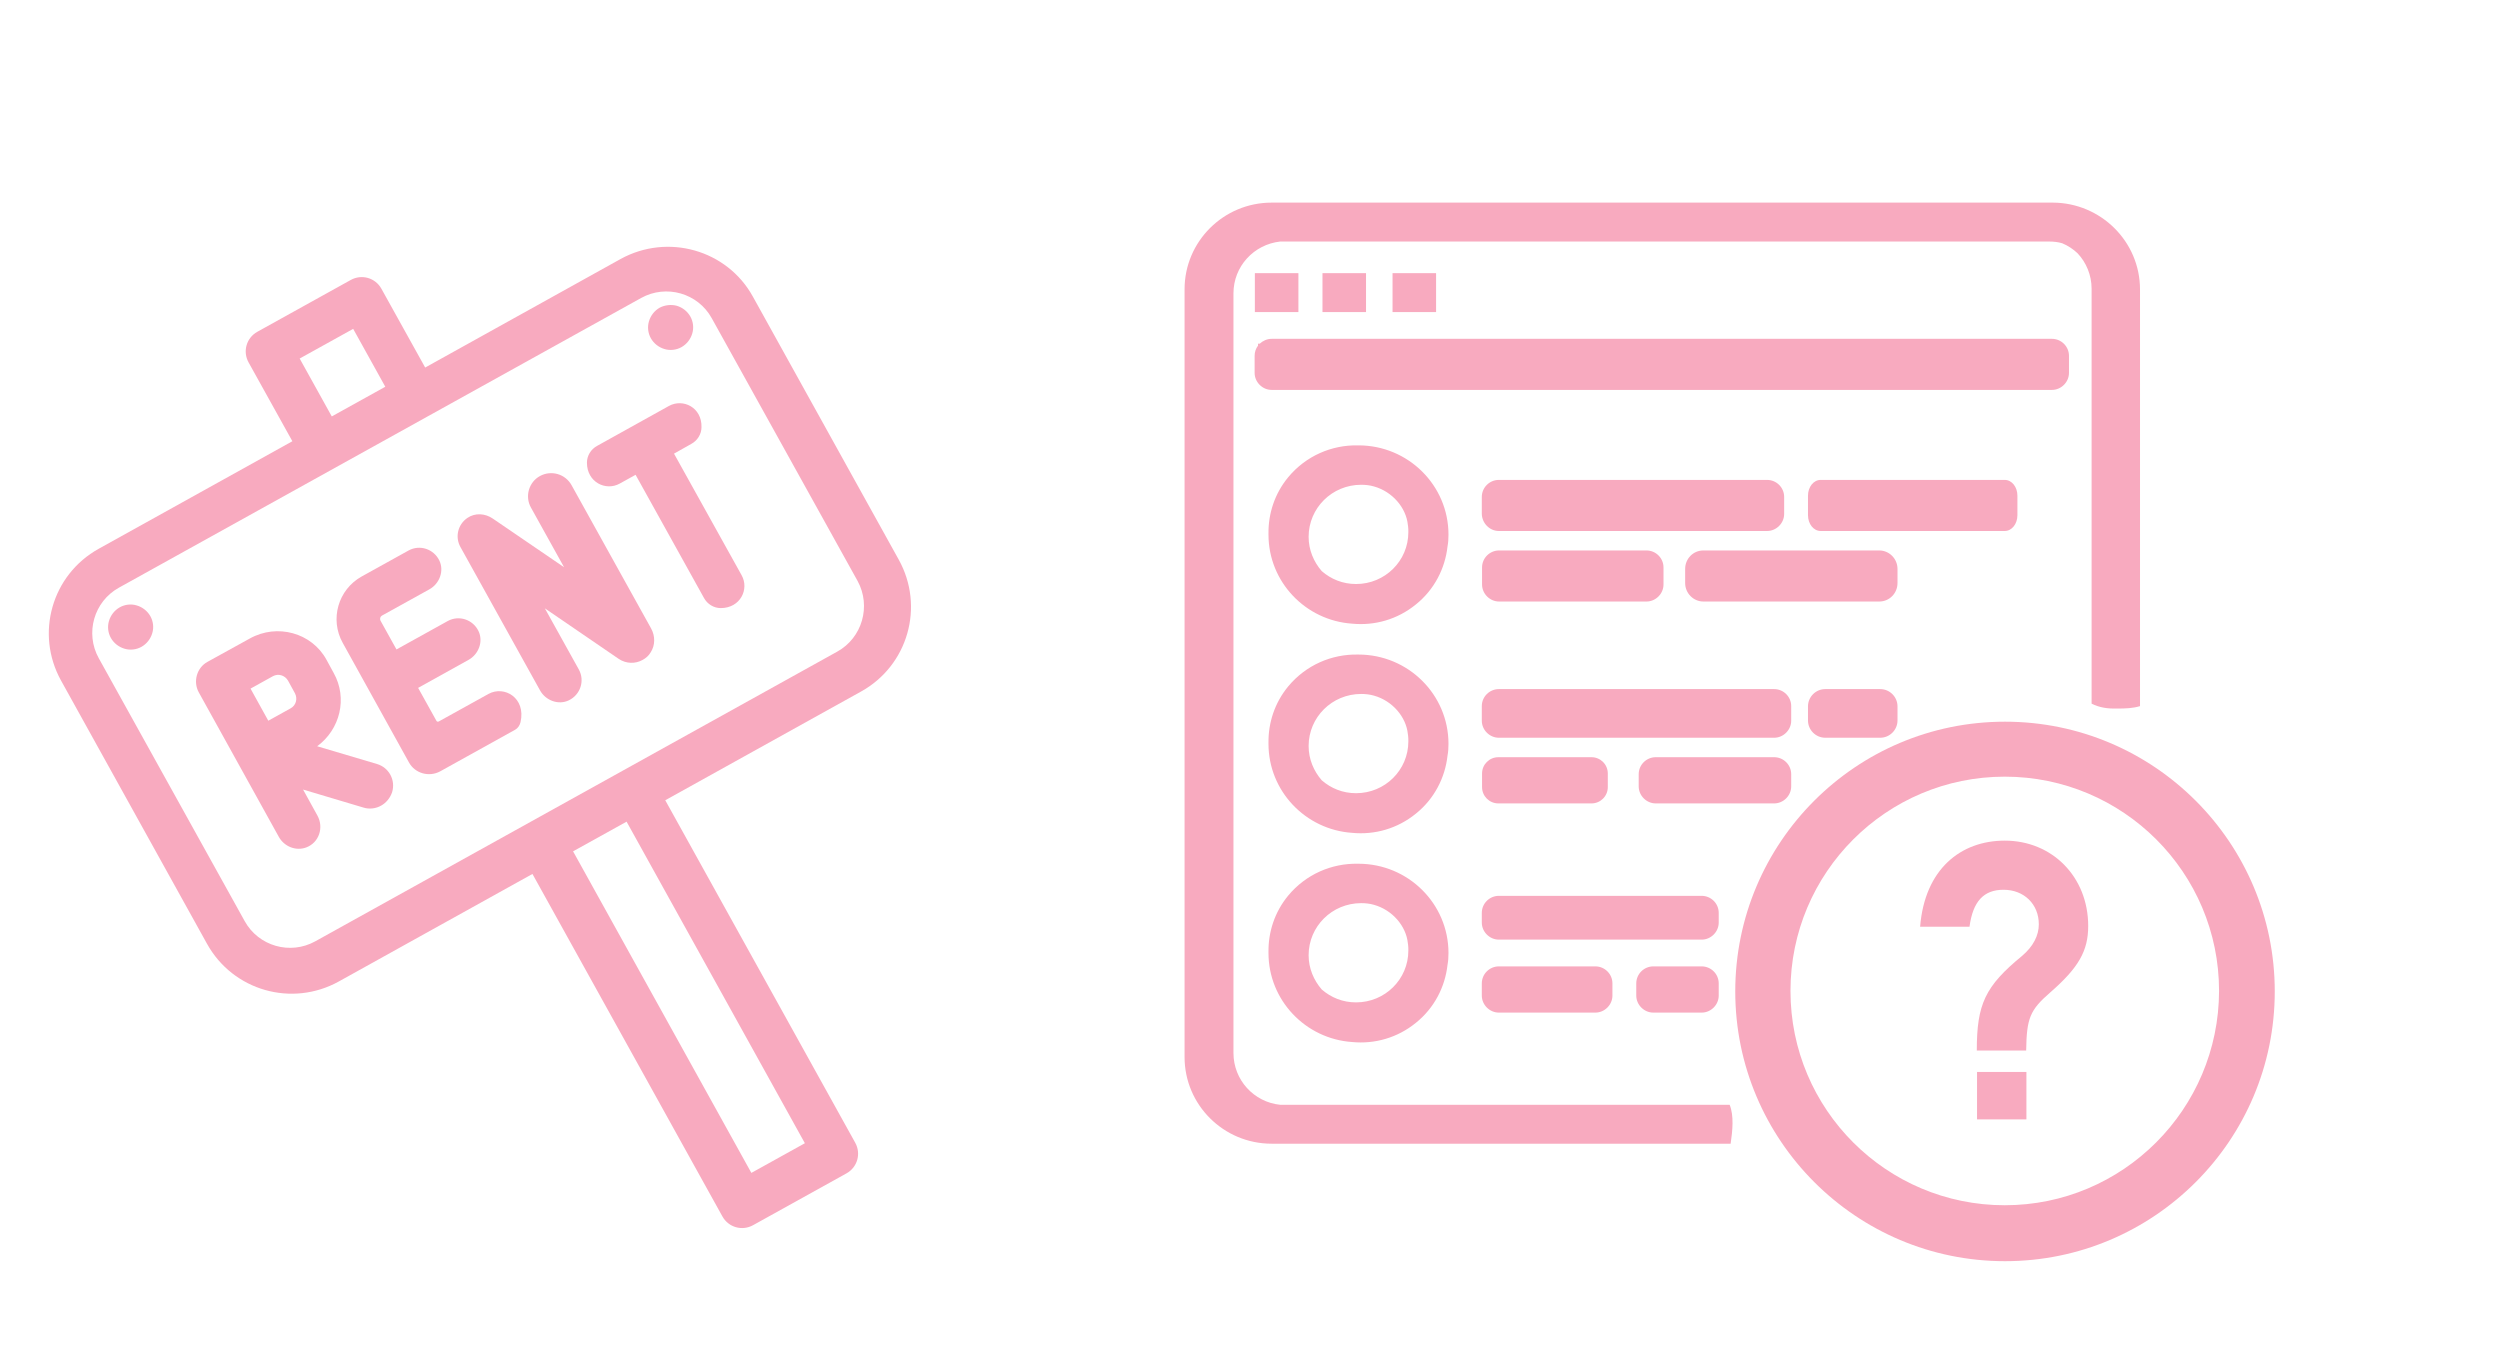
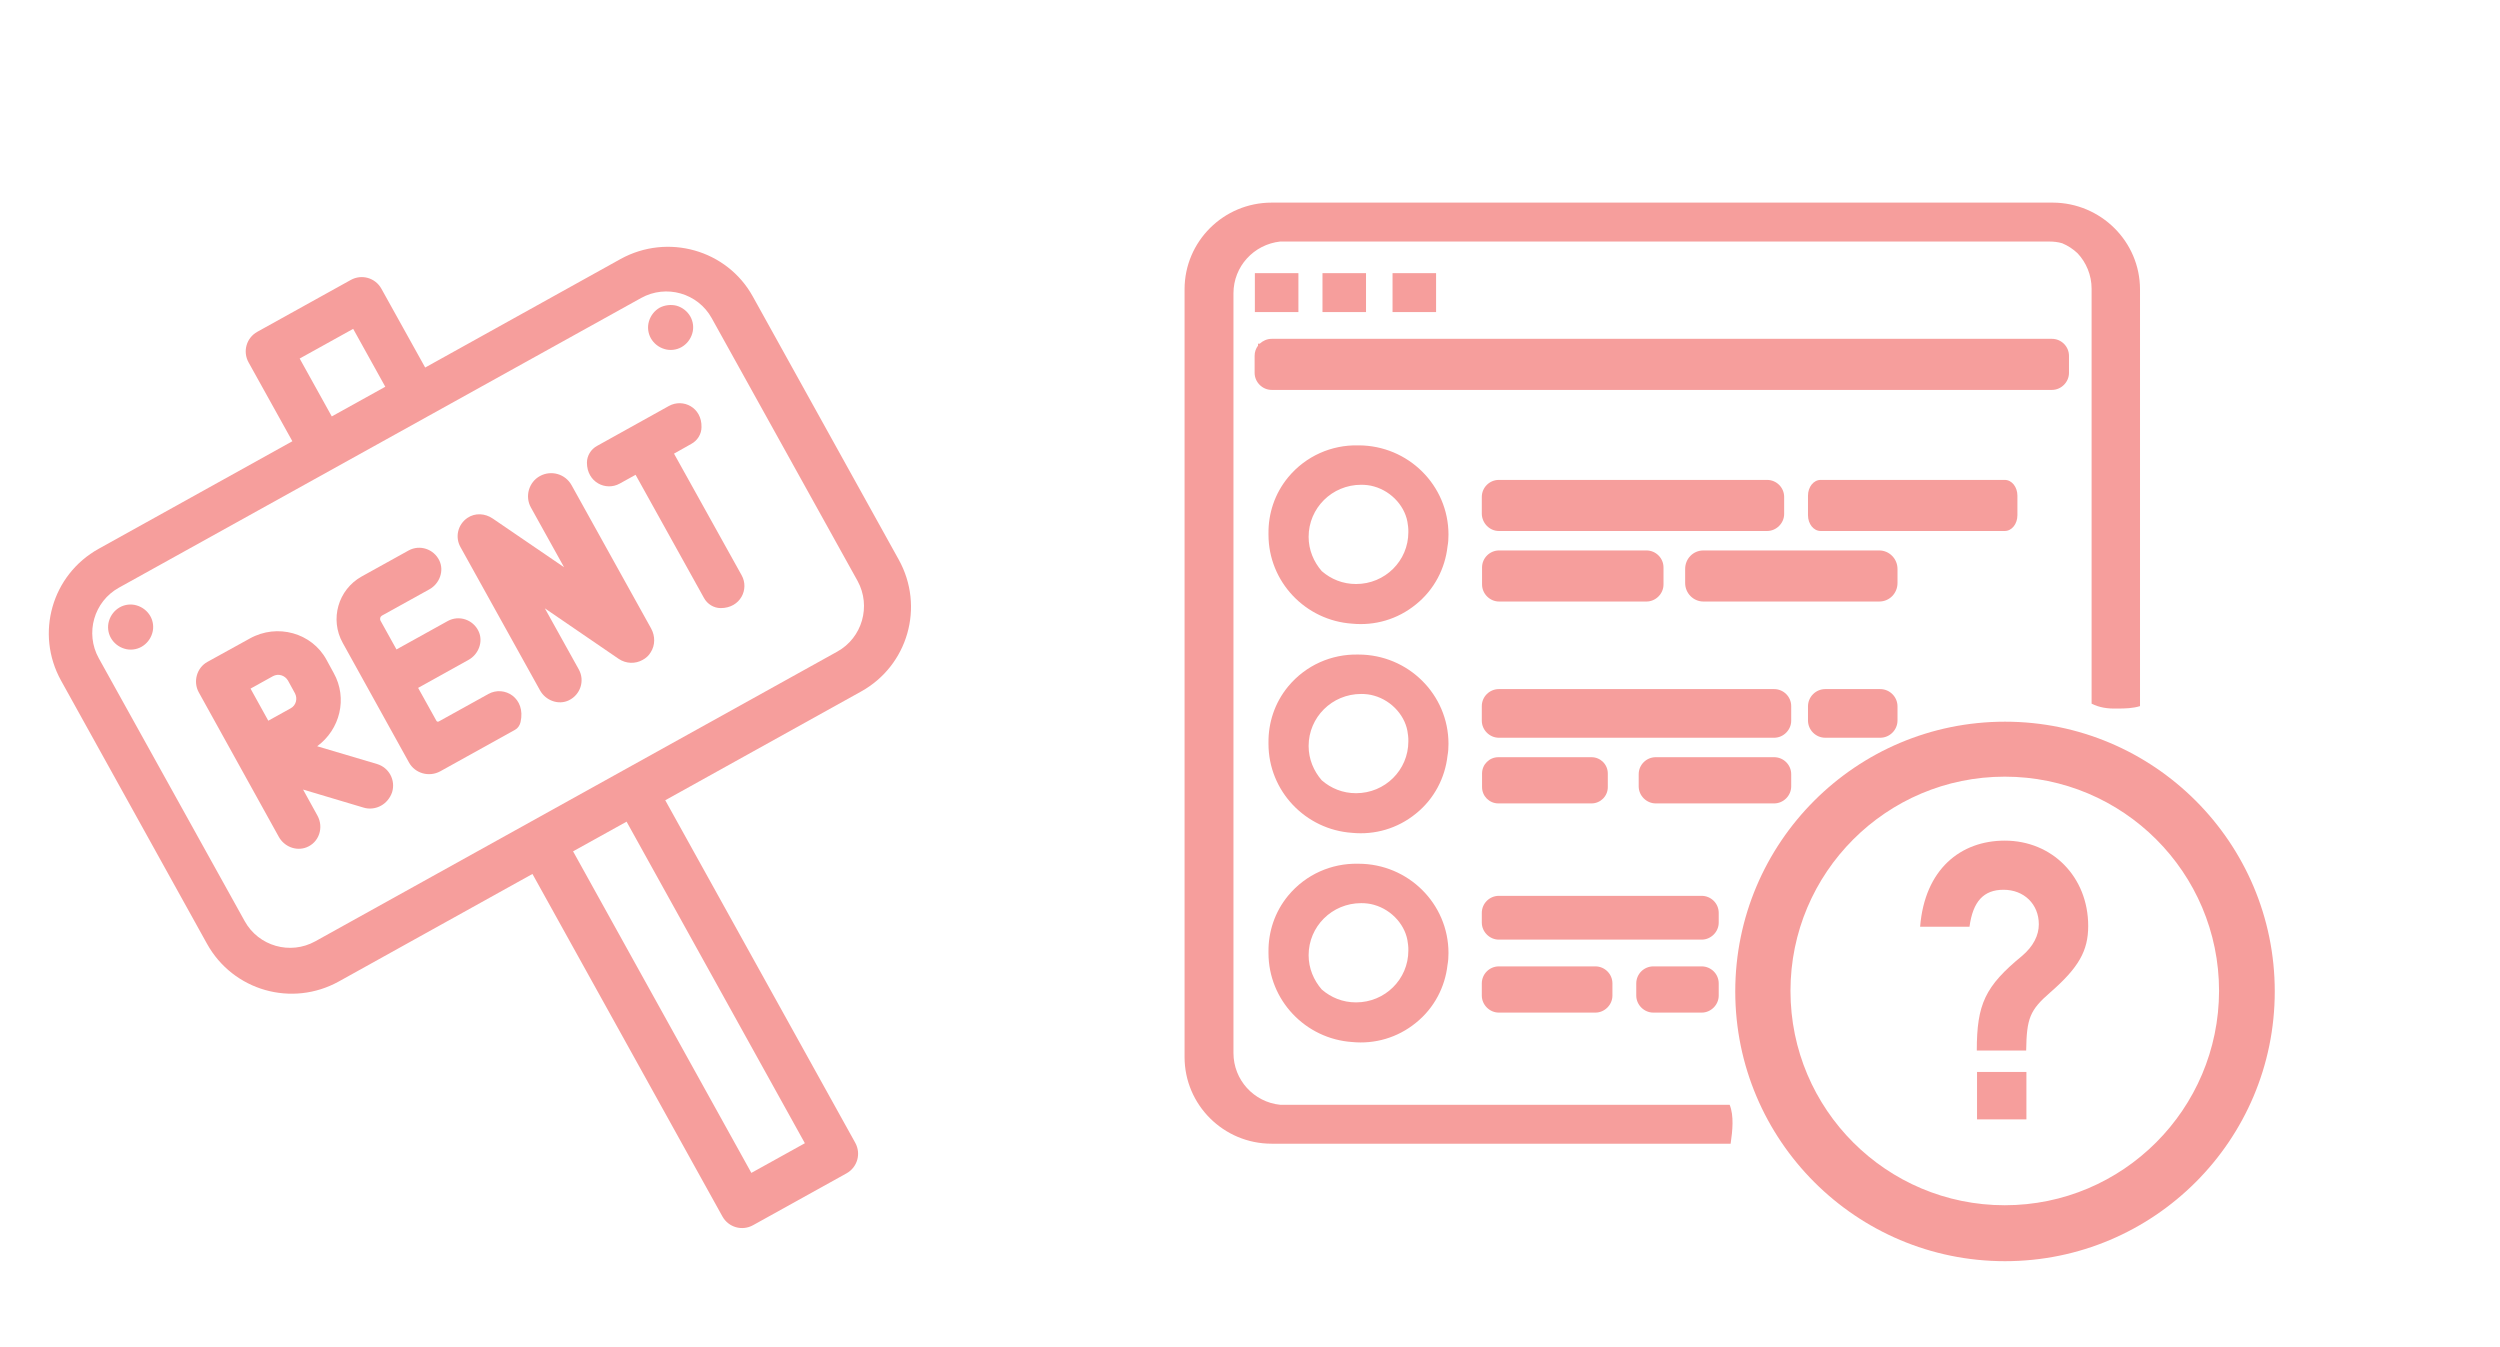
<svg xmlns="http://www.w3.org/2000/svg" version="1.1" id="Layer_1" x="0px" y="0px" viewBox="0 0 1027.8 553.6" style="enable-background:new 0 0 1027.8 553.6;" xml:space="preserve">
  <style type="text/css">
- 	.st0{fill:#f8aabf;}
+ 	.slm0{fill:#f69e9c;}
</style>
  <g>
-     <path class="st0" d="M844,83.3H522.8c-19.8,0-35.8,16-35.8,35.6v315.7c0,19.6,16,35.6,35.8,35.6h188.7c0.8-5.5,1.4-11.5-0.4-16   H526.3c-10.8-1.1-19.2-10.2-19.2-21.3V120.6c0-11.1,8.4-20.1,19.2-21.3h316.1c1.9,0,3.7,0.2,5.4,0.7c2.4,1,4.5,2.4,6.3,4.1   c3.6,3.8,5.8,9,5.8,14.6v170.6c3.3,1.6,6.4,2.1,10.6,2c3.3,0,6.4-0.1,9.3-1V119C879.8,99.3,863.7,83.4,844,83.3z" />
-     <rect x="515.9" y="112.3" class="st0" width="17.9" height="16" />
-     <rect x="543.7" y="112.3" class="st0" width="17.9" height="16" />
-     <path class="st0" d="M850.6,146.3c0-3.9-3.2-7-7-7H522.8c-1.9,0-3.6,0.8-4.9,2h-0.7v0.8c-0.9,1.2-1.4,2.6-1.4,4.2v7   c0,3.8,3.2,7,7,7h320.8c3.8,0,7-3.2,7-7V146.3L850.6,146.3z" />
-     <path class="st0" d="M616.2,218.3h110.3c3.8,0,7-3.2,7-7v-7c0-3.9-3.2-7-7-7H616.2c-3.8,0-7,3.1-7,7v7   C609.3,215.1,612.4,218.3,616.2,218.3z" />
-     <path class="st0" d="M829.4,211.8v-8c0-3.6-2.3-6.5-5.2-6.5h-75.7c-2.9,0-5.2,2.9-5.2,6.5v8c0,3.6,2.3,6.5,5.2,6.5h75.7   C827.1,218.3,829.4,215.4,829.4,211.8z" />
-     <path class="st0" d="M736.4,290.3c0-3.9-3.2-7-7-7H616.2c-3.8,0-7,3.1-7,7v6c0,3.8,3.2,7,7,7h113.2c3.8,0,7-3.2,7-7V290.3z" />
-     <path class="st0" d="M750.4,283.3c-3.9,0-7.1,3.2-7.1,7.1v5.8c0,3.9,3.2,7.1,7.1,7.1H773c3.9,0,7.1-3.2,7.1-7.1v-5.8   c0-3.9-3.2-7.1-7.1-7.1H750.4z" />
-     <path class="st0" d="M654.3,330.3c3.7,0,6.7-3,6.7-6.7V318c0-3.7-3-6.7-6.7-6.7H616c-3.7,0-6.7,3-6.7,6.7v5.6c0,3.7,3,6.7,6.7,6.7   H654.3z" />
-     <path class="st0" d="M736.4,323.3v-5c0-3.9-3.2-7-7-7h-48.7c-3.8,0-7,3.1-7,7v5c0,3.8,3.2,7,7,7h48.7   C733.2,330.3,736.4,327.1,736.4,323.3z" />
-     <path class="st0" d="M706.6,375.3c0-3.9-3.2-7-7-7h-83.4c-3.8,0-7,3.1-7,7v4c0,3.8,3.2,7,7,7h83.4c3.8,0,7-3.2,7-7V375.3z" />
-     <path class="st0" d="M616.2,397.3c-3.8,0-7,3.1-7,7v5c0,3.8,3.2,7,7,7h39.7c3.8,0,7-3.2,7-7v-5c0-3.9-3.2-7-7-7H616.2z" />
-     <path class="st0" d="M699.6,397.3h-19.9c-3.8,0-7,3.1-7,7v5c0,3.8,3.2,7,7,7h19.9c3.8,0,7-3.2,7-7v-5   C706.6,400.4,703.4,397.3,699.6,397.3z" />
-     <rect x="572.5" y="112.3" class="st0" width="17.9" height="16" />
-     <path class="st0" d="M595.5,219.8c0-20.3-16.6-36.7-37-36.7c-0.1,0-0.2,0-0.3,0c-10.7-0.2-21.3,4.3-28.6,13.1   c-5.6,6.8-8.2,15-8.1,23.2c0,0.1,0,0.3,0,0.4c0,19.4,15.2,35.3,34.4,36.6c9.2,0.9,18.6-1.7,26.2-7.9c7.6-6.1,12-14.8,13-23.8   C595.4,223.1,595.5,221.5,595.5,219.8z M557.5,240.1c-5.5,0-10.3-2-14.1-5.3c-3.3-3.8-5.4-8.7-5.4-14.1c0-11.8,9.6-21.4,21.6-21.4   c1.8,0,3.6,0.2,5.3,0.7c7.5,2.1,13.2,8.7,13.9,15.8c0,0.2,0.1,0.4,0.1,0.7c0.1,0.7,0.1,1.5,0.1,2.3   C579,230.6,569.4,240.1,557.5,240.1z" />
-     <path class="st0" d="M595.5,305.8c0-20.3-16.6-36.7-37-36.7c-0.1,0-0.2,0-0.3,0c-10.7-0.2-21.3,4.3-28.6,13.1   c-5.6,6.8-8.2,15-8.1,23.2c0,0.1,0,0.3,0,0.4c0,19.4,15.2,35.3,34.4,36.6c9.2,0.9,18.6-1.7,26.2-7.9c7.6-6.1,12-14.8,13-23.8   C595.4,309.1,595.5,307.5,595.5,305.8z M557.5,326.1c-5.5,0-10.3-2-14.1-5.3c-3.3-3.8-5.4-8.7-5.4-14.1c0-11.8,9.6-21.4,21.6-21.4   c1.8,0,3.6,0.2,5.3,0.7c7.5,2.1,13.2,8.7,13.9,15.8c0,0.2,0.1,0.4,0.1,0.7c0.1,0.7,0.1,1.5,0.1,2.3   C579,316.6,569.4,326.1,557.5,326.1z" />
-     <path class="st0" d="M595.5,391.8c0-20.3-16.6-36.7-37-36.7c-0.1,0-0.2,0-0.3,0c-10.7-0.2-21.3,4.3-28.6,13.1   c-5.6,6.8-8.2,15-8.1,23.2c0,0.1,0,0.3,0,0.4c0,19.4,15.2,35.3,34.4,36.6c9.2,0.9,18.6-1.7,26.2-7.9c7.6-6.1,12-14.8,13-23.8   C595.4,395.1,595.5,393.5,595.5,391.8z M557.5,412.1c-5.5,0-10.3-2-14.1-5.3c-3.3-3.8-5.4-8.7-5.4-14.1c0-11.8,9.6-21.4,21.6-21.4   c1.8,0,3.6,0.2,5.3,0.7c7.5,2.1,13.2,8.7,13.9,15.8c0,0.2,0.1,0.4,0.1,0.7c0.1,0.7,0.1,1.5,0.1,2.3   C579,402.6,569.4,412.1,557.5,412.1z" />
-     <path class="st0" d="M609.3,240.3c0,3.8,3.2,7,7,7h60.6c3.8,0,7-3.2,7-7v-7c0-3.9-3.2-7-7-7h-60.6c-3.8,0-7,3.1-7,7V240.3z" />
-     <path class="st0" d="M780.1,233.9c0-4.2-3.4-7.6-7.5-7.6h-72.3c-4.2,0-7.5,3.4-7.5,7.6v5.8c0,4.2,3.4,7.6,7.5,7.6h72.3   c4.2,0,7.5-3.4,7.5-7.6V233.9L780.1,233.9z" />
+     <path class="slm0" d="M844,83.3H522.8c-19.8,0-35.8,16-35.8,35.6v315.7c0,19.6,16,35.6,35.8,35.6h188.7c0.8-5.5,1.4-11.5-0.4-16   H526.3c-10.8-1.1-19.2-10.2-19.2-21.3V120.6c0-11.1,8.4-20.1,19.2-21.3h316.1c1.9,0,3.7,0.2,5.4,0.7c2.4,1,4.5,2.4,6.3,4.1   c3.6,3.8,5.8,9,5.8,14.6v170.6c3.3,1.6,6.4,2.1,10.6,2c3.3,0,6.4-0.1,9.3-1V119C879.8,99.3,863.7,83.4,844,83.3z" />
+     <rect x="515.9" y="112.3" class="slm0" width="17.9" height="16" />
+     <rect x="543.7" y="112.3" class="slm0" width="17.9" height="16" />
+     <path class="slm0" d="M850.6,146.3c0-3.9-3.2-7-7-7H522.8c-1.9,0-3.6,0.8-4.9,2h-0.7v0.8c-0.9,1.2-1.4,2.6-1.4,4.2v7   c0,3.8,3.2,7,7,7h320.8c3.8,0,7-3.2,7-7V146.3L850.6,146.3z" />
+     <path class="slm0" d="M616.2,218.3h110.3c3.8,0,7-3.2,7-7v-7c0-3.9-3.2-7-7-7H616.2c-3.8,0-7,3.1-7,7v7   C609.3,215.1,612.4,218.3,616.2,218.3z" />
+     <path class="slm0" d="M829.4,211.8v-8c0-3.6-2.3-6.5-5.2-6.5h-75.7c-2.9,0-5.2,2.9-5.2,6.5v8c0,3.6,2.3,6.5,5.2,6.5h75.7   C827.1,218.3,829.4,215.4,829.4,211.8z" />
+     <path class="slm0" d="M736.4,290.3c0-3.9-3.2-7-7-7H616.2c-3.8,0-7,3.1-7,7v6c0,3.8,3.2,7,7,7h113.2c3.8,0,7-3.2,7-7V290.3z" />
+     <path class="slm0" d="M750.4,283.3c-3.9,0-7.1,3.2-7.1,7.1v5.8c0,3.9,3.2,7.1,7.1,7.1H773c3.9,0,7.1-3.2,7.1-7.1v-5.8   c0-3.9-3.2-7.1-7.1-7.1H750.4z" />
+     <path class="slm0" d="M654.3,330.3c3.7,0,6.7-3,6.7-6.7V318c0-3.7-3-6.7-6.7-6.7H616c-3.7,0-6.7,3-6.7,6.7v5.6c0,3.7,3,6.7,6.7,6.7   H654.3z" />
+     <path class="slm0" d="M736.4,323.3v-5c0-3.9-3.2-7-7-7h-48.7c-3.8,0-7,3.1-7,7v5c0,3.8,3.2,7,7,7h48.7   C733.2,330.3,736.4,327.1,736.4,323.3z" />
+     <path class="slm0" d="M706.6,375.3c0-3.9-3.2-7-7-7h-83.4c-3.8,0-7,3.1-7,7v4c0,3.8,3.2,7,7,7h83.4c3.8,0,7-3.2,7-7V375.3z" />
+     <path class="slm0" d="M616.2,397.3c-3.8,0-7,3.1-7,7v5c0,3.8,3.2,7,7,7h39.7c3.8,0,7-3.2,7-7v-5c0-3.9-3.2-7-7-7H616.2z" />
+     <path class="slm0" d="M699.6,397.3h-19.9c-3.8,0-7,3.1-7,7v5c0,3.8,3.2,7,7,7h19.9c3.8,0,7-3.2,7-7v-5   C706.6,400.4,703.4,397.3,699.6,397.3z" />
+     <rect x="572.5" y="112.3" class="slm0" width="17.9" height="16" />
+     <path class="slm0" d="M595.5,219.8c0-20.3-16.6-36.7-37-36.7c-0.1,0-0.2,0-0.3,0c-10.7-0.2-21.3,4.3-28.6,13.1   c-5.6,6.8-8.2,15-8.1,23.2c0,0.1,0,0.3,0,0.4c0,19.4,15.2,35.3,34.4,36.6c9.2,0.9,18.6-1.7,26.2-7.9c7.6-6.1,12-14.8,13-23.8   C595.4,223.1,595.5,221.5,595.5,219.8z M557.5,240.1c-5.5,0-10.3-2-14.1-5.3c-3.3-3.8-5.4-8.7-5.4-14.1c0-11.8,9.6-21.4,21.6-21.4   c1.8,0,3.6,0.2,5.3,0.7c7.5,2.1,13.2,8.7,13.9,15.8c0,0.2,0.1,0.4,0.1,0.7c0.1,0.7,0.1,1.5,0.1,2.3   C579,230.6,569.4,240.1,557.5,240.1z" />
+     <path class="slm0" d="M595.5,305.8c0-20.3-16.6-36.7-37-36.7c-0.1,0-0.2,0-0.3,0c-10.7-0.2-21.3,4.3-28.6,13.1   c-5.6,6.8-8.2,15-8.1,23.2c0,0.1,0,0.3,0,0.4c0,19.4,15.2,35.3,34.4,36.6c9.2,0.9,18.6-1.7,26.2-7.9c7.6-6.1,12-14.8,13-23.8   C595.4,309.1,595.5,307.5,595.5,305.8z M557.5,326.1c-5.5,0-10.3-2-14.1-5.3c-3.3-3.8-5.4-8.7-5.4-14.1c0-11.8,9.6-21.4,21.6-21.4   c1.8,0,3.6,0.2,5.3,0.7c7.5,2.1,13.2,8.7,13.9,15.8c0,0.2,0.1,0.4,0.1,0.7c0.1,0.7,0.1,1.5,0.1,2.3   C579,316.6,569.4,326.1,557.5,326.1z" />
+     <path class="slm0" d="M595.5,391.8c0-20.3-16.6-36.7-37-36.7c-0.1,0-0.2,0-0.3,0c-10.7-0.2-21.3,4.3-28.6,13.1   c-5.6,6.8-8.2,15-8.1,23.2c0,0.1,0,0.3,0,0.4c0,19.4,15.2,35.3,34.4,36.6c9.2,0.9,18.6-1.7,26.2-7.9c7.6-6.1,12-14.8,13-23.8   C595.4,395.1,595.5,393.5,595.5,391.8z M557.5,412.1c-5.5,0-10.3-2-14.1-5.3c-3.3-3.8-5.4-8.7-5.4-14.1c0-11.8,9.6-21.4,21.6-21.4   c1.8,0,3.6,0.2,5.3,0.7c7.5,2.1,13.2,8.7,13.9,15.8c0,0.2,0.1,0.4,0.1,0.7c0.1,0.7,0.1,1.5,0.1,2.3   C579,402.6,569.4,412.1,557.5,412.1z" />
+     <path class="slm0" d="M609.3,240.3c0,3.8,3.2,7,7,7h60.6c3.8,0,7-3.2,7-7v-7c0-3.9-3.2-7-7-7h-60.6c-3.8,0-7,3.1-7,7V240.3z" />
+     <path class="slm0" d="M780.1,233.9c0-4.2-3.4-7.6-7.5-7.6h-72.3c-4.2,0-7.5,3.4-7.5,7.6v5.8c0,4.2,3.4,7.6,7.5,7.6h72.3   c4.2,0,7.5-3.4,7.5-7.6V233.9L780.1,233.9z" />
  </g>
  <g>
-     <path class="st0" d="M824.3,296.7c-61.3,0-110.9,49.7-110.9,110.9s49.7,110.9,110.9,110.9s110.9-49.7,110.9-110.9   S885.5,296.7,824.3,296.7z M824.2,495.5c-48.6,0-88.1-39.4-88.1-88.1c0-48.6,39.4-88.1,88.1-88.1c48.6,0,88.1,39.4,88.1,88.1   C912.2,456,872.8,495.5,824.2,495.5z" />
-     <rect x="812.8" y="440.7" class="st0" width="20.3" height="19.5" />
-     <path class="st0" d="M824.2,345.6c-18.1,0-32.9,11.7-34.8,35.4h20.3c1.4-10.4,5.8-15.2,14-15.2c8.4,0,14.5,5.9,14.5,14.2   c0,4.6-2.3,9.1-6.9,13c-15.2,12.5-18.6,19.8-18.6,38.9H833c0.2-13.3,1.5-16.6,9.9-23.9c11.7-10.2,15.6-17.1,15.6-27.3   C858.5,360.5,843.7,345.6,824.2,345.6z" />
+     <path class="slm0" d="M824.3,296.7c-61.3,0-110.9,49.7-110.9,110.9s49.7,110.9,110.9,110.9s110.9-49.7,110.9-110.9   S885.5,296.7,824.3,296.7z M824.2,495.5c-48.6,0-88.1-39.4-88.1-88.1c0-48.6,39.4-88.1,88.1-88.1c48.6,0,88.1,39.4,88.1,88.1   C912.2,456,872.8,495.5,824.2,495.5z" />
+     <rect x="812.8" y="440.7" class="slm0" width="20.3" height="19.5" />
+     <path class="slm0" d="M824.2,345.6c-18.1,0-32.9,11.7-34.8,35.4h20.3c1.4-10.4,5.8-15.2,14-15.2c8.4,0,14.5,5.9,14.5,14.2   c0,4.6-2.3,9.1-6.9,13c-15.2,12.5-18.6,19.8-18.6,38.9H833c0.2-13.3,1.5-16.6,9.9-23.9c11.7-10.2,15.6-17.1,15.6-27.3   C858.5,360.5,843.7,345.6,824.2,345.6z" />
  </g>
  <g>
    <g>
      <g>
-         <path class="st0" d="M255.1,106.5l-80.3,44.6l-18-32.4c-2.5-4.5-8.1-6.1-12.6-3.6l-38.4,21.3c-4.5,2.5-6.1,8.1-3.6,12.6l18,32.4     l-79.6,44.2c-19.3,10.7-26.2,34.9-15.5,54.2l60,108.2c10.7,19.3,34.9,26.2,54.2,15.5l79.6-44.2L297,500.1     c2.5,4.5,8.1,6.1,12.6,3.6l38.4-21.3c4.5-2.5,6.1-8.1,3.6-12.6L273.5,329l80.5-44.7c19.3-10.7,26.2-34.9,15.5-54.2l-60-108.2     C298.9,102.7,274.5,95.8,255.1,106.5z M344.2,267.9L129.6,387c-10.3,5.7-23.3,2-29-8.3l-60-108.1c-5.7-10.3-2-23.3,8.3-29     l214.7-119.1c10.3-5.7,23.3-2,29,8.3l60,108.1C358.2,249.2,354.5,262.2,344.2,267.9z M123.2,147.4l22-12.2l13.2,23.8l-22,12.2     L123.2,147.4z M330.9,470l-22,12.2L235.6,350l22-12.2L330.9,470z" />
-         <path class="st0" d="M49.2,249.7c-2.1,1.2-3.7,3.2-4.4,5.6c-0.7,2.3-0.4,4.9,0.8,7s3.2,3.7,5.6,4.4c2.3,0.7,4.9,0.4,7-0.8     c2.1-1.2,3.7-3.2,4.4-5.6c0.7-2.3,0.4-4.9-0.8-7s-3.2-3.7-5.6-4.4C53.9,248.2,51.3,248.5,49.2,249.7z" />
-         <path class="st0" d="M271.2,126.5c-2.1,1.2-3.7,3.2-4.4,5.6c-0.7,2.3-0.4,4.9,0.8,7c1.2,2.1,3.2,3.7,5.6,4.4     c2.3,0.7,4.9,0.4,7-0.8c2.1-1.2,3.7-3.2,4.4-5.6c0.7-2.3,0.4-4.9-0.8-7c-1.2-2.1-3.2-3.7-5.6-4.4     C275.9,125.1,273.3,125.4,271.2,126.5L271.2,126.5z" />
-         <path class="st0" d="M102.7,262.5l-17.4,9.6c-4.4,2.4-6,8.1-3.6,12.5l32.9,59.4c2.2,4,7,6,11.3,4.4c5.3-2,7.3-8.2,4.6-13.1     l-5.9-10.7l24.8,7.4c2.5,0.8,5.2,0.4,7.3-0.8c2-1.1,3.7-3.1,4.5-5.5c1.5-4.9-1.2-10.1-6.2-11.6l-24.6-7.3     c9.4-6.9,12.6-19.7,6.8-30.1l-3-5.5C128.2,260.2,114,256.2,102.7,262.5L102.7,262.5z M119.5,291.2l-9.2,5.1l-7.3-13.2l9.2-5.1     c2.2-1.2,4.9-0.4,6.2,1.8l2.9,5.3C122.4,287.3,121.7,290,119.5,291.2z" />
-         <path class="st0" d="M157,253.1l19.5-10.8c4.2-2.3,6.2-7.6,4.1-11.9c-2.3-4.7-8-6.6-12.6-4.1L148.7,237     c-9.7,5.4-13.2,17.6-7.8,27.3l27.2,49.1c2.5,4.6,8.3,6.2,12.9,3.7l30.8-17.1c1.1-0.6,1.9-1.8,2.2-3.1c2.3-10-6.7-15.2-13.2-11.6     l-20.4,11.3c-0.4,0.2-0.8,0.1-1-0.3l-7.5-13.5l20.7-11.5c4.2-2.3,6.2-7.6,4.1-11.9c-2.3-4.7-8-6.6-12.6-4.1L163,267l-6.6-11.9     C156.1,254.4,156.3,253.5,157,253.1L157,253.1z" />
-         <path class="st0" d="M275,166.9l-29.5,16.4c-2.6,1.4-4.2,4.1-4.2,6.9c0,8.1,7.8,11.8,13.5,8.6l6.5-3.6l28.1,50.6     c1.4,2.6,4.1,4.2,6.9,4.2c8.1,0,11.8-7.8,8.6-13.5l-27.8-50l7.1-4c2.6-1.4,4.2-4.1,4.2-6.9C288.6,167.5,280.8,163.7,275,166.9z" />
-         <path class="st0" d="M222,195.7c-4.6,2.5-6.3,8.4-3.7,13l13.6,24.5l-29.3-20c-3.2-2.2-7.3-2.4-10.4-0.3c-4,2.7-5.2,7.9-2.9,12     l32.7,58.9c2.3,4.2,7.6,6.2,11.9,4.1c4.7-2.3,6.6-8,4.1-12.6l-14-25.2l30.4,20.8c3,2,6.8,2.1,9.8,0.4c1.3-0.7,2.5-1.7,3.3-3.1     c1.9-2.9,1.9-6.7,0.2-9.8L235,199.5C232.4,194.8,226.6,193.2,222,195.7L222,195.7z" />
+         <path class="slm0" d="M255.1,106.5l-80.3,44.6l-18-32.4c-2.5-4.5-8.1-6.1-12.6-3.6l-38.4,21.3c-4.5,2.5-6.1,8.1-3.6,12.6l18,32.4     l-79.6,44.2c-19.3,10.7-26.2,34.9-15.5,54.2l60,108.2c10.7,19.3,34.9,26.2,54.2,15.5l79.6-44.2L297,500.1     c2.5,4.5,8.1,6.1,12.6,3.6l38.4-21.3c4.5-2.5,6.1-8.1,3.6-12.6L273.5,329l80.5-44.7c19.3-10.7,26.2-34.9,15.5-54.2l-60-108.2     C298.9,102.7,274.5,95.8,255.1,106.5z M344.2,267.9L129.6,387c-10.3,5.7-23.3,2-29-8.3l-60-108.1c-5.7-10.3-2-23.3,8.3-29     l214.7-119.1c10.3-5.7,23.3-2,29,8.3l60,108.1C358.2,249.2,354.5,262.2,344.2,267.9z M123.2,147.4l22-12.2l13.2,23.8l-22,12.2     L123.2,147.4z M330.9,470l-22,12.2L235.6,350l22-12.2L330.9,470z" />
+         <path class="slm0" d="M49.2,249.7c-2.1,1.2-3.7,3.2-4.4,5.6c-0.7,2.3-0.4,4.9,0.8,7s3.2,3.7,5.6,4.4c2.3,0.7,4.9,0.4,7-0.8     c2.1-1.2,3.7-3.2,4.4-5.6c0.7-2.3,0.4-4.9-0.8-7s-3.2-3.7-5.6-4.4C53.9,248.2,51.3,248.5,49.2,249.7z" />
+         <path class="slm0" d="M271.2,126.5c-2.1,1.2-3.7,3.2-4.4,5.6c-0.7,2.3-0.4,4.9,0.8,7c1.2,2.1,3.2,3.7,5.6,4.4     c2.3,0.7,4.9,0.4,7-0.8c2.1-1.2,3.7-3.2,4.4-5.6c0.7-2.3,0.4-4.9-0.8-7c-1.2-2.1-3.2-3.7-5.6-4.4     C275.9,125.1,273.3,125.4,271.2,126.5L271.2,126.5z" />
+         <path class="slm0" d="M102.7,262.5l-17.4,9.6c-4.4,2.4-6,8.1-3.6,12.5l32.9,59.4c2.2,4,7,6,11.3,4.4c5.3-2,7.3-8.2,4.6-13.1     l-5.9-10.7l24.8,7.4c2.5,0.8,5.2,0.4,7.3-0.8c2-1.1,3.7-3.1,4.5-5.5c1.5-4.9-1.2-10.1-6.2-11.6l-24.6-7.3     c9.4-6.9,12.6-19.7,6.8-30.1l-3-5.5C128.2,260.2,114,256.2,102.7,262.5L102.7,262.5z M119.5,291.2l-9.2,5.1l-7.3-13.2l9.2-5.1     c2.2-1.2,4.9-0.4,6.2,1.8l2.9,5.3C122.4,287.3,121.7,290,119.5,291.2z" />
+         <path class="slm0" d="M157,253.1l19.5-10.8c4.2-2.3,6.2-7.6,4.1-11.9c-2.3-4.7-8-6.6-12.6-4.1L148.7,237     c-9.7,5.4-13.2,17.6-7.8,27.3l27.2,49.1c2.5,4.6,8.3,6.2,12.9,3.7l30.8-17.1c1.1-0.6,1.9-1.8,2.2-3.1c2.3-10-6.7-15.2-13.2-11.6     l-20.4,11.3c-0.4,0.2-0.8,0.1-1-0.3l-7.5-13.5l20.7-11.5c4.2-2.3,6.2-7.6,4.1-11.9c-2.3-4.7-8-6.6-12.6-4.1L163,267l-6.6-11.9     C156.1,254.4,156.3,253.5,157,253.1L157,253.1z" />
+         <path class="slm0" d="M275,166.9l-29.5,16.4c-2.6,1.4-4.2,4.1-4.2,6.9c0,8.1,7.8,11.8,13.5,8.6l6.5-3.6l28.1,50.6     c1.4,2.6,4.1,4.2,6.9,4.2c8.1,0,11.8-7.8,8.6-13.5l-27.8-50l7.1-4c2.6-1.4,4.2-4.1,4.2-6.9C288.6,167.5,280.8,163.7,275,166.9z" />
+         <path class="slm0" d="M222,195.7c-4.6,2.5-6.3,8.4-3.7,13l13.6,24.5l-29.3-20c-3.2-2.2-7.3-2.4-10.4-0.3c-4,2.7-5.2,7.9-2.9,12     l32.7,58.9c2.3,4.2,7.6,6.2,11.9,4.1c4.7-2.3,6.6-8,4.1-12.6l-14-25.2l30.4,20.8c3,2,6.8,2.1,9.8,0.4c1.3-0.7,2.5-1.7,3.3-3.1     c1.9-2.9,1.9-6.7,0.2-9.8L235,199.5C232.4,194.8,226.6,193.2,222,195.7L222,195.7z" />
      </g>
    </g>
  </g>
</svg>
